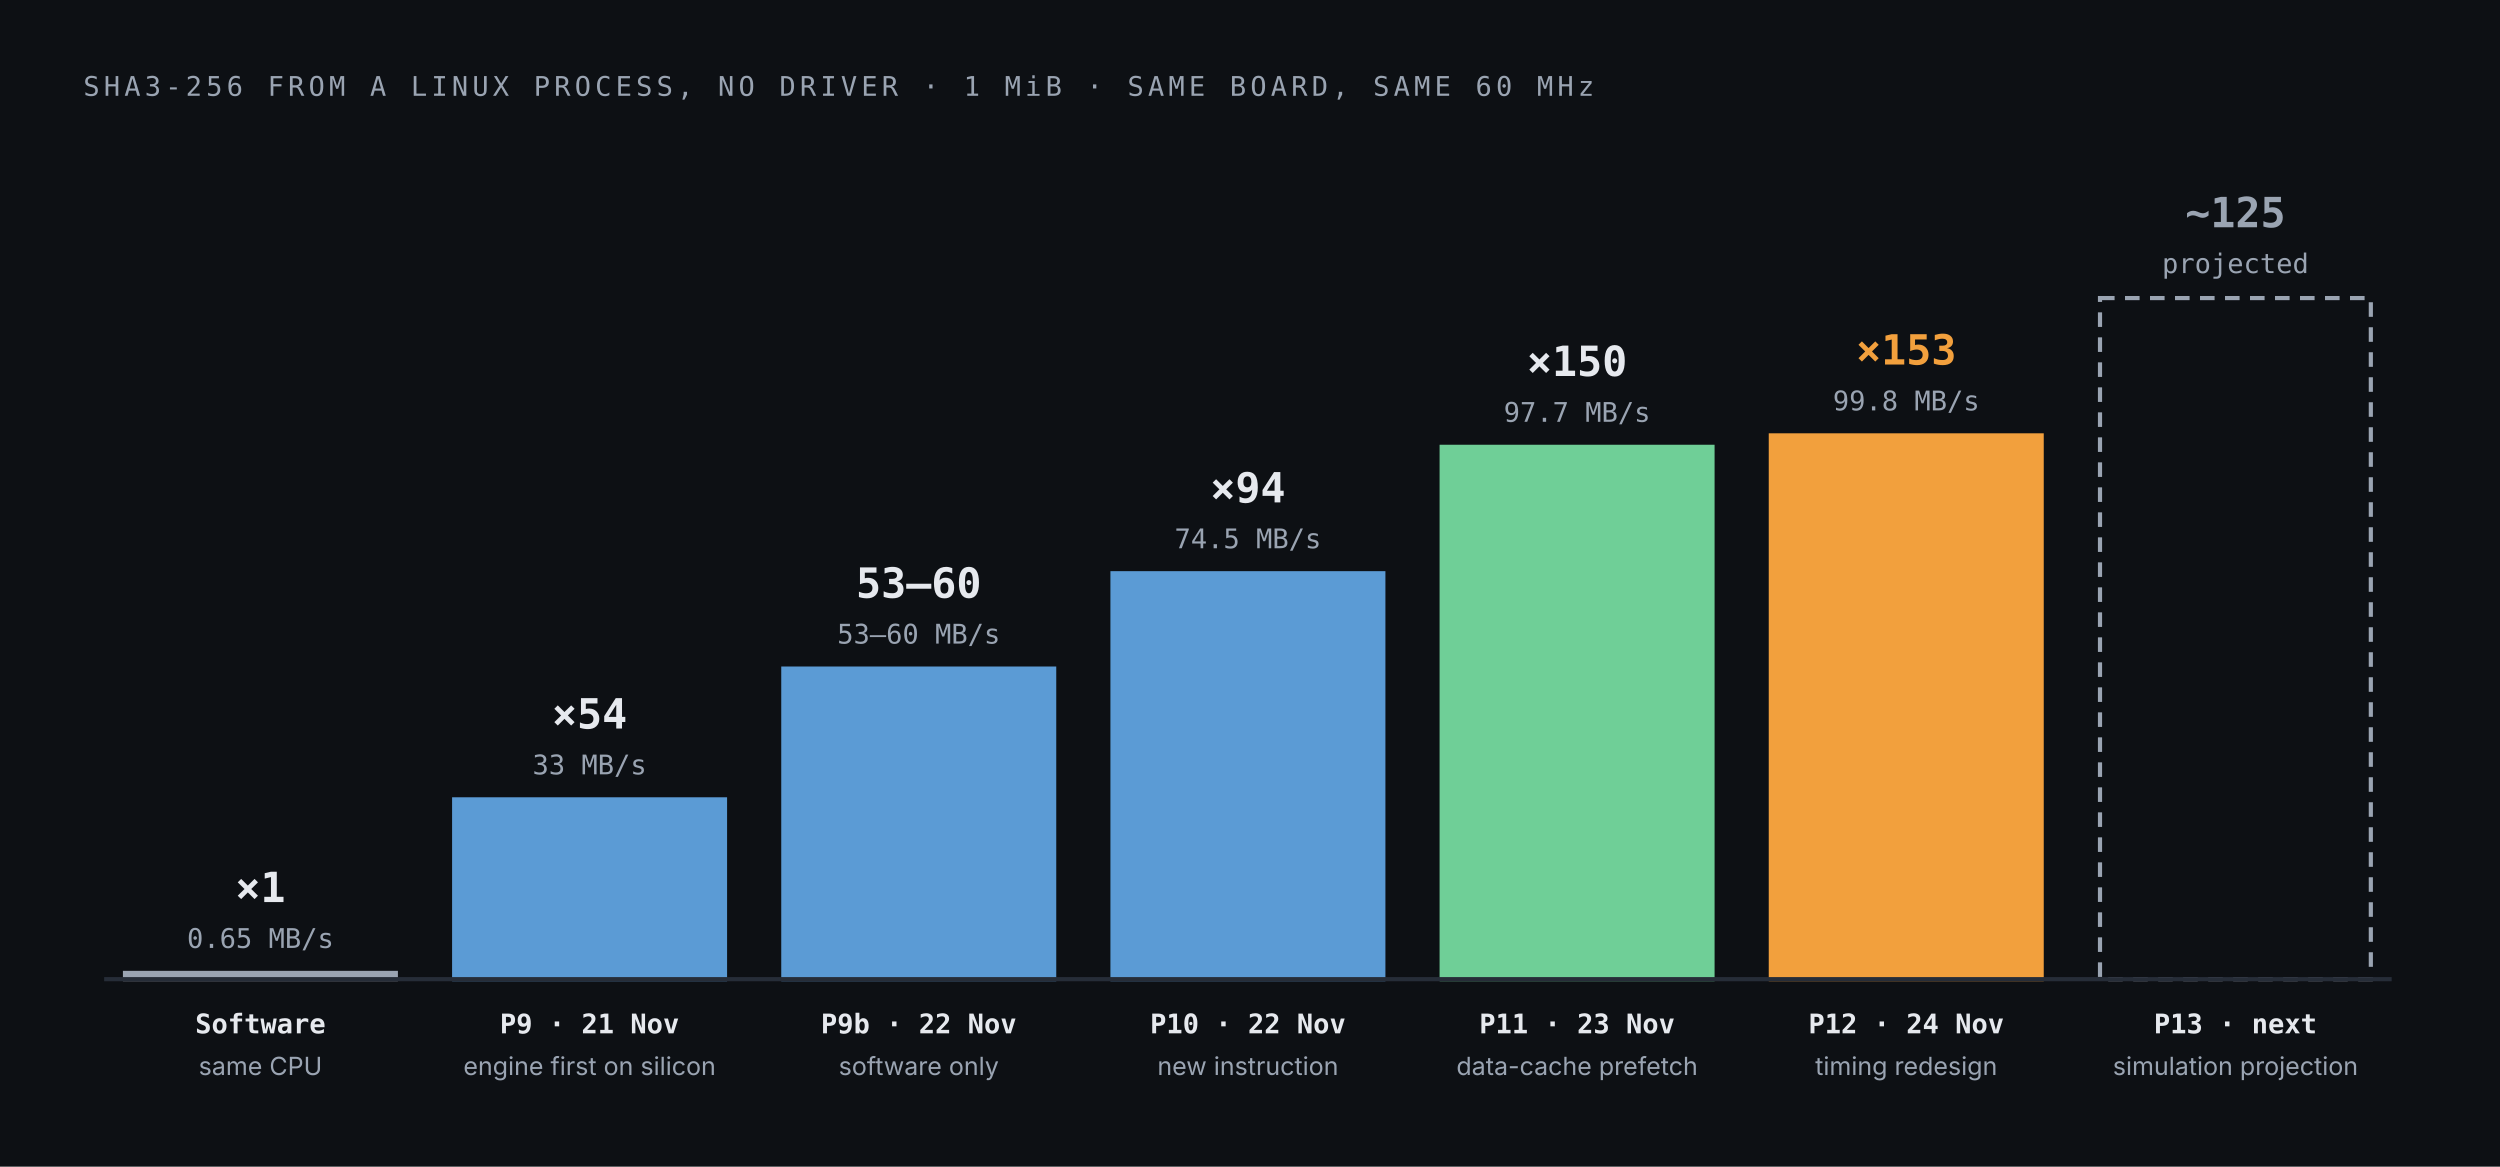
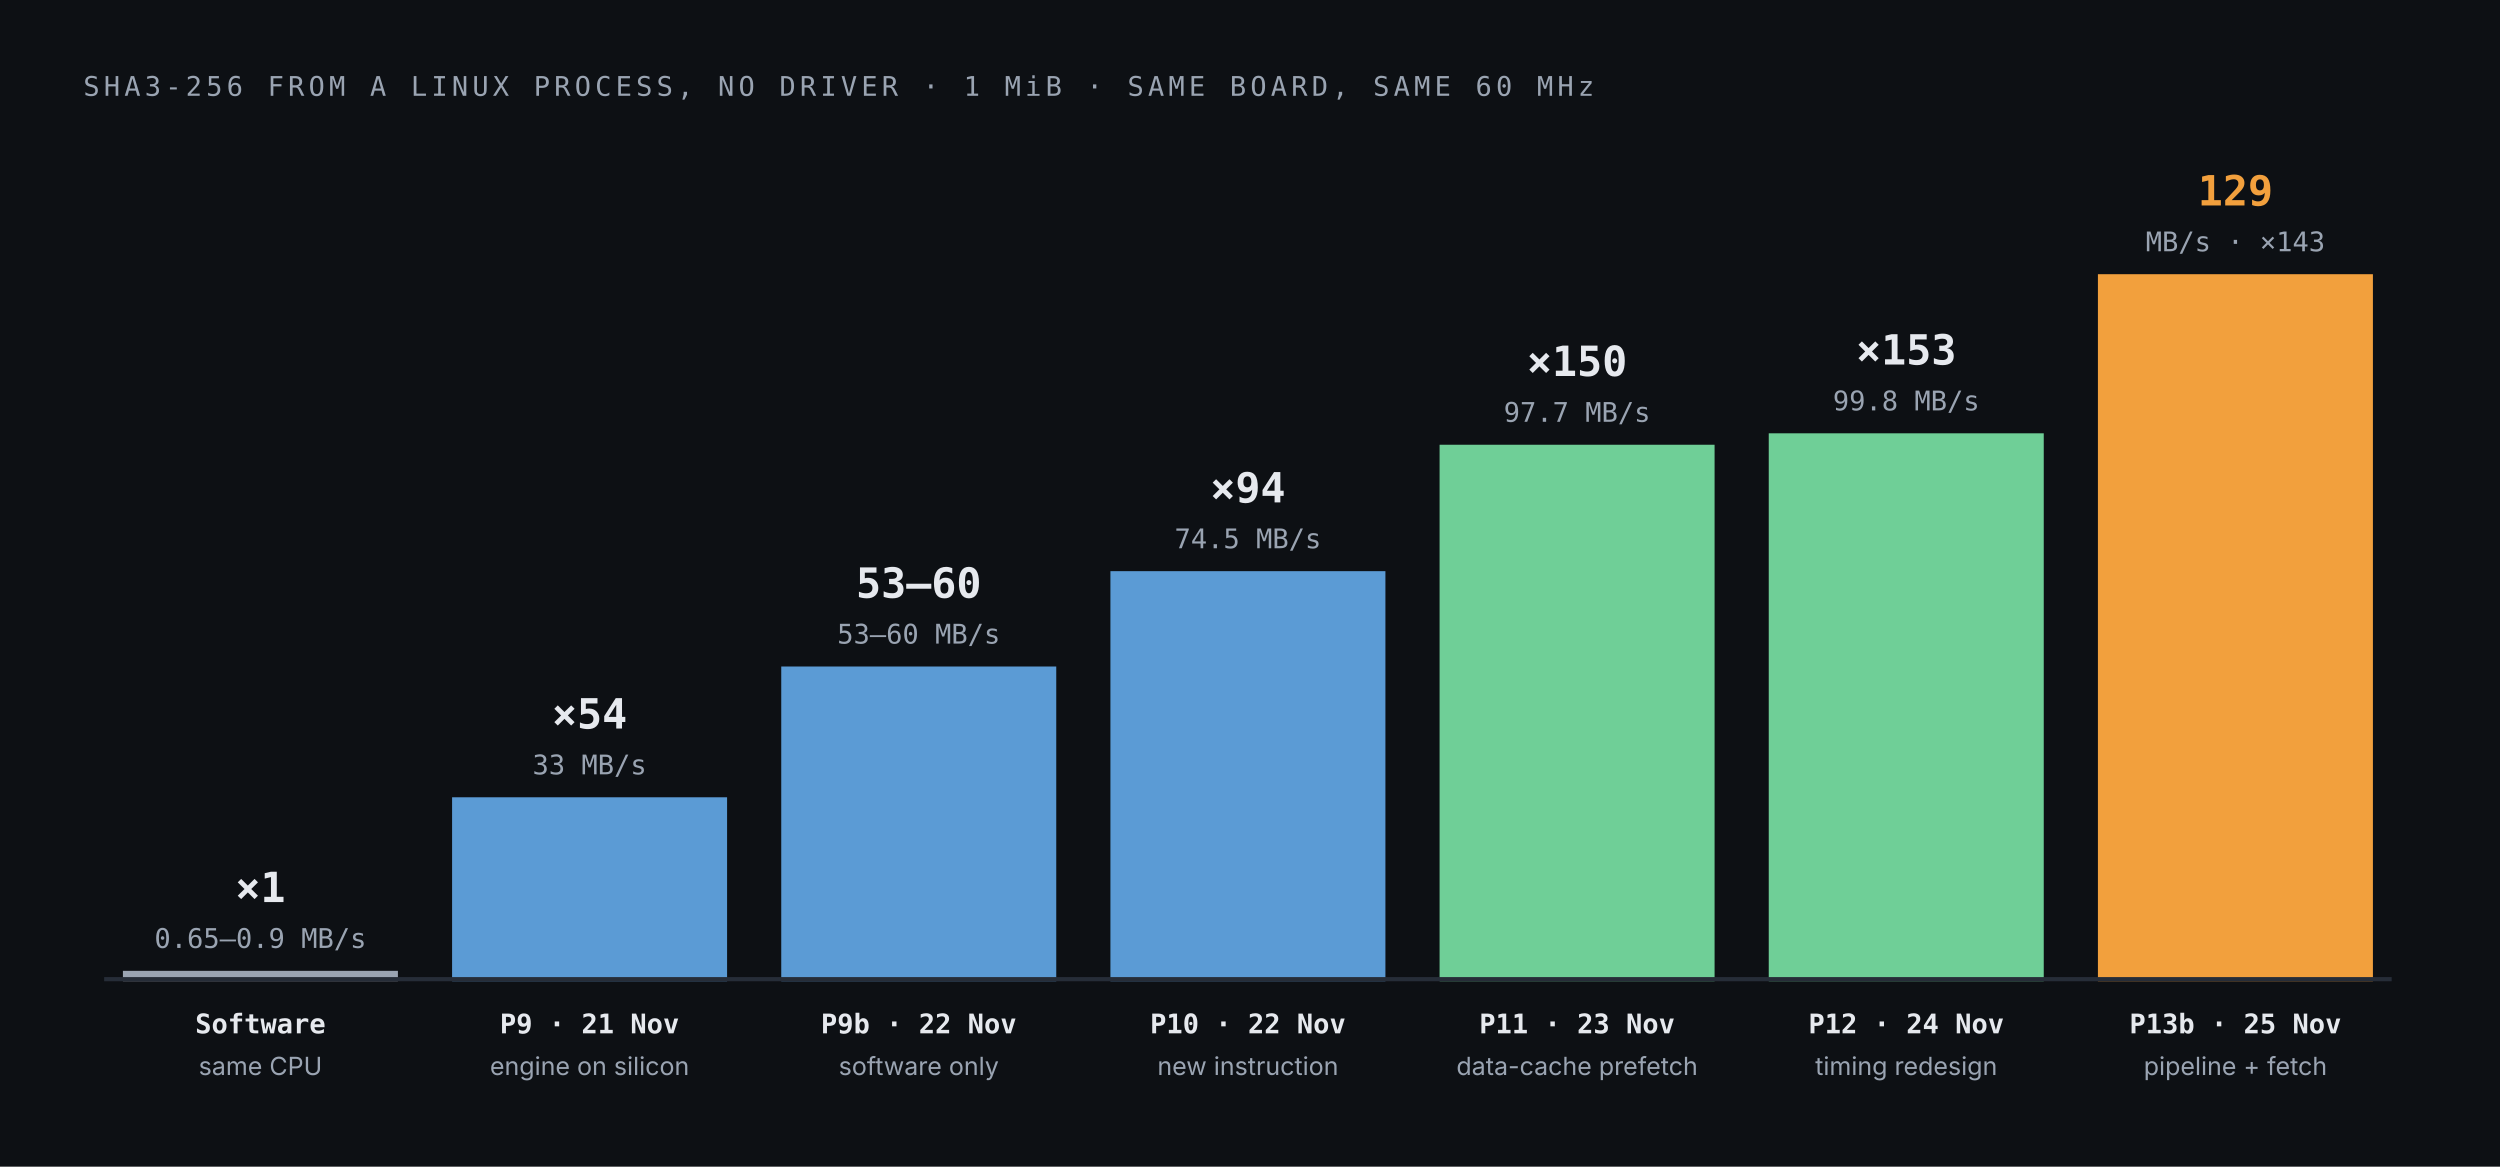
<svg xmlns="http://www.w3.org/2000/svg" viewBox="0 0 1200 560" width="1200" height="560" role="img">
  <rect width="1200" height="560" fill="#0d1014" />
  <text x="40" y="46" font-family="DejaVu Sans Mono, ui-monospace, Menlo, monospace" font-size="13" fill="#9aa4b2" text-anchor="start" font-weight="400" letter-spacing="2">SHA3-256 FROM A LINUX PROCESS, NO DRIVER · 1 MiB · SAME BOARD, SAME 60 MHz</text>
  <rect x="60" y="467" width="130" height="3" fill="#9aa4b2" stroke="#9aa4b2" stroke-width="2" />
  <text x="125.0" y="433" font-family="DejaVu Sans Mono, ui-monospace, Menlo, monospace" font-size="20" fill="#e6e9ee" text-anchor="middle" font-weight="700" letter-spacing="0">×1</text>
-   <text x="125.0" y="455" font-family="DejaVu Sans Mono, ui-monospace, Menlo, monospace" font-size="13" fill="#9aa4b2" text-anchor="middle" font-weight="400" letter-spacing="0">0.65 MB/s</text>
+   <text x="125.0" y="455" font-family="DejaVu Sans Mono, ui-monospace, Menlo, monospace" font-size="13" fill="#9aa4b2" text-anchor="middle" font-weight="400" letter-spacing="0">0.65–0.9 MB/s</text>
  <text x="125.0" y="496" font-family="DejaVu Sans Mono, ui-monospace, Menlo, monospace" font-size="13" fill="#e6e9ee" text-anchor="middle" font-weight="700" letter-spacing="0">Software</text>
  <text x="125.0" y="516" font-family="Inter, system-ui, -apple-system, Segoe UI, Roboto, sans-serif" font-size="12" fill="#9aa4b2" text-anchor="middle" font-weight="400" letter-spacing="0">same CPU</text>
  <rect x="218" y="383.692" width="130" height="86.308" fill="#5b9bd5" stroke="#5b9bd5" stroke-width="2" />
  <text x="283.0" y="349.692" font-family="DejaVu Sans Mono, ui-monospace, Menlo, monospace" font-size="20" fill="#e6e9ee" text-anchor="middle" font-weight="700" letter-spacing="0">×54</text>
  <text x="283.0" y="371.692" font-family="DejaVu Sans Mono, ui-monospace, Menlo, monospace" font-size="13" fill="#9aa4b2" text-anchor="middle" font-weight="400" letter-spacing="0">33 MB/s</text>
  <text x="283.0" y="496" font-family="DejaVu Sans Mono, ui-monospace, Menlo, monospace" font-size="13" fill="#e6e9ee" text-anchor="middle" font-weight="700" letter-spacing="0">P9 · 21 Nov</text>
-   <text x="283.0" y="516" font-family="Inter, system-ui, -apple-system, Segoe UI, Roboto, sans-serif" font-size="12" fill="#9aa4b2" text-anchor="middle" font-weight="400" letter-spacing="0">engine first on silicon</text>
+   <text x="283.0" y="516" font-family="Inter, system-ui, -apple-system, Segoe UI, Roboto, sans-serif" font-size="12" fill="#9aa4b2" text-anchor="middle" font-weight="400" letter-spacing="0">engine on silicon</text>
  <rect x="376" y="320.923" width="130" height="149.077" fill="#5b9bd5" stroke="#5b9bd5" stroke-width="2" />
  <text x="441.0" y="286.923" font-family="DejaVu Sans Mono, ui-monospace, Menlo, monospace" font-size="20" fill="#e6e9ee" text-anchor="middle" font-weight="700" letter-spacing="0">53–60</text>
  <text x="441.0" y="308.923" font-family="DejaVu Sans Mono, ui-monospace, Menlo, monospace" font-size="13" fill="#9aa4b2" text-anchor="middle" font-weight="400" letter-spacing="0">53–60 MB/s</text>
  <text x="441.0" y="496" font-family="DejaVu Sans Mono, ui-monospace, Menlo, monospace" font-size="13" fill="#e6e9ee" text-anchor="middle" font-weight="700" letter-spacing="0">P9b · 22 Nov</text>
  <text x="441.0" y="516" font-family="Inter, system-ui, -apple-system, Segoe UI, Roboto, sans-serif" font-size="12" fill="#9aa4b2" text-anchor="middle" font-weight="400" letter-spacing="0">software only</text>
  <rect x="534" y="275.154" width="130" height="194.846" fill="#5b9bd5" stroke="#5b9bd5" stroke-width="2" />
  <text x="599.0" y="241.154" font-family="DejaVu Sans Mono, ui-monospace, Menlo, monospace" font-size="20" fill="#e6e9ee" text-anchor="middle" font-weight="700" letter-spacing="0">×94</text>
  <text x="599.0" y="263.154" font-family="DejaVu Sans Mono, ui-monospace, Menlo, monospace" font-size="13" fill="#9aa4b2" text-anchor="middle" font-weight="400" letter-spacing="0">74.5 MB/s</text>
  <text x="599.0" y="496" font-family="DejaVu Sans Mono, ui-monospace, Menlo, monospace" font-size="13" fill="#e6e9ee" text-anchor="middle" font-weight="700" letter-spacing="0">P10 · 22 Nov</text>
  <text x="599.0" y="516" font-family="Inter, system-ui, -apple-system, Segoe UI, Roboto, sans-serif" font-size="12" fill="#9aa4b2" text-anchor="middle" font-weight="400" letter-spacing="0">new instruction</text>
  <rect x="692" y="214.477" width="130" height="255.523" fill="#6fcf97" stroke="#6fcf97" stroke-width="2" />
  <text x="757.0" y="180.477" font-family="DejaVu Sans Mono, ui-monospace, Menlo, monospace" font-size="20" fill="#e6e9ee" text-anchor="middle" font-weight="700" letter-spacing="0">×150</text>
  <text x="757.0" y="202.477" font-family="DejaVu Sans Mono, ui-monospace, Menlo, monospace" font-size="13" fill="#9aa4b2" text-anchor="middle" font-weight="400" letter-spacing="0">97.7 MB/s</text>
  <text x="757.0" y="496" font-family="DejaVu Sans Mono, ui-monospace, Menlo, monospace" font-size="13" fill="#e6e9ee" text-anchor="middle" font-weight="700" letter-spacing="0">P11 · 23 Nov</text>
  <text x="757.0" y="516" font-family="Inter, system-ui, -apple-system, Segoe UI, Roboto, sans-serif" font-size="12" fill="#9aa4b2" text-anchor="middle" font-weight="400" letter-spacing="0">data-cache prefetch</text>
-   <rect x="850" y="208.985" width="130" height="261.015" fill="#f2a03d" stroke="#f2a03d" stroke-width="2" />
-   <text x="915.0" y="174.985" font-family="DejaVu Sans Mono, ui-monospace, Menlo, monospace" font-size="20" fill="#f2a03d" text-anchor="middle" font-weight="700" letter-spacing="0">×153</text>
+   <rect x="850" y="208.985" width="130" height="261.015" fill="#6fcf97" stroke="#6fcf97" stroke-width="2" />
+   <text x="915.0" y="174.985" font-family="DejaVu Sans Mono, ui-monospace, Menlo, monospace" font-size="20" fill="#e6e9ee" text-anchor="middle" font-weight="700" letter-spacing="0">×153</text>
  <text x="915.0" y="196.985" font-family="DejaVu Sans Mono, ui-monospace, Menlo, monospace" font-size="13" fill="#9aa4b2" text-anchor="middle" font-weight="400" letter-spacing="0">99.8 MB/s</text>
  <text x="915.0" y="496" font-family="DejaVu Sans Mono, ui-monospace, Menlo, monospace" font-size="13" fill="#e6e9ee" text-anchor="middle" font-weight="700" letter-spacing="0">P12 · 24 Nov</text>
  <text x="915.0" y="516" font-family="Inter, system-ui, -apple-system, Segoe UI, Roboto, sans-serif" font-size="12" fill="#9aa4b2" text-anchor="middle" font-weight="400" letter-spacing="0">timing redesign</text>
-   <rect x="1008" y="143.077" width="130" height="326.923" fill="none" stroke="#9aa4b2" stroke-width="2" stroke-dasharray="7 5" />
-   <text x="1073.0" y="109.077" font-family="DejaVu Sans Mono, ui-monospace, Menlo, monospace" font-size="20" fill="#9aa4b2" text-anchor="middle" font-weight="700" letter-spacing="0">~125</text>
-   <text x="1073.0" y="131.077" font-family="DejaVu Sans Mono, ui-monospace, Menlo, monospace" font-size="13" fill="#9aa4b2" text-anchor="middle" font-weight="400" letter-spacing="0">projected</text>
-   <text x="1073.0" y="496" font-family="DejaVu Sans Mono, ui-monospace, Menlo, monospace" font-size="13" fill="#e6e9ee" text-anchor="middle" font-weight="700" letter-spacing="0">P13 · next</text>
-   <text x="1073.0" y="516" font-family="Inter, system-ui, -apple-system, Segoe UI, Roboto, sans-serif" font-size="12" fill="#9aa4b2" text-anchor="middle" font-weight="400" letter-spacing="0">simulation projection</text>
+   <rect x="1008" y="132.615" width="130" height="337.385" fill="#f2a03d" stroke="#f2a03d" stroke-width="2" />
+   <text x="1073.0" y="98.615" font-family="DejaVu Sans Mono, ui-monospace, Menlo, monospace" font-size="20" fill="#f2a03d" text-anchor="middle" font-weight="700" letter-spacing="0">129</text>
+   <text x="1073.0" y="120.615" font-family="DejaVu Sans Mono, ui-monospace, Menlo, monospace" font-size="13" fill="#9aa4b2" text-anchor="middle" font-weight="400" letter-spacing="0">MB/s · ×143</text>
+   <text x="1073.0" y="496" font-family="DejaVu Sans Mono, ui-monospace, Menlo, monospace" font-size="13" fill="#e6e9ee" text-anchor="middle" font-weight="700" letter-spacing="0">P13b · 25 Nov</text>
+   <text x="1073.0" y="516" font-family="Inter, system-ui, -apple-system, Segoe UI, Roboto, sans-serif" font-size="12" fill="#9aa4b2" text-anchor="middle" font-weight="400" letter-spacing="0">pipeline + fetch</text>
  <line x1="50" y1="470" x2="1148" y2="470" stroke="#262d38" stroke-width="2" />
</svg>
